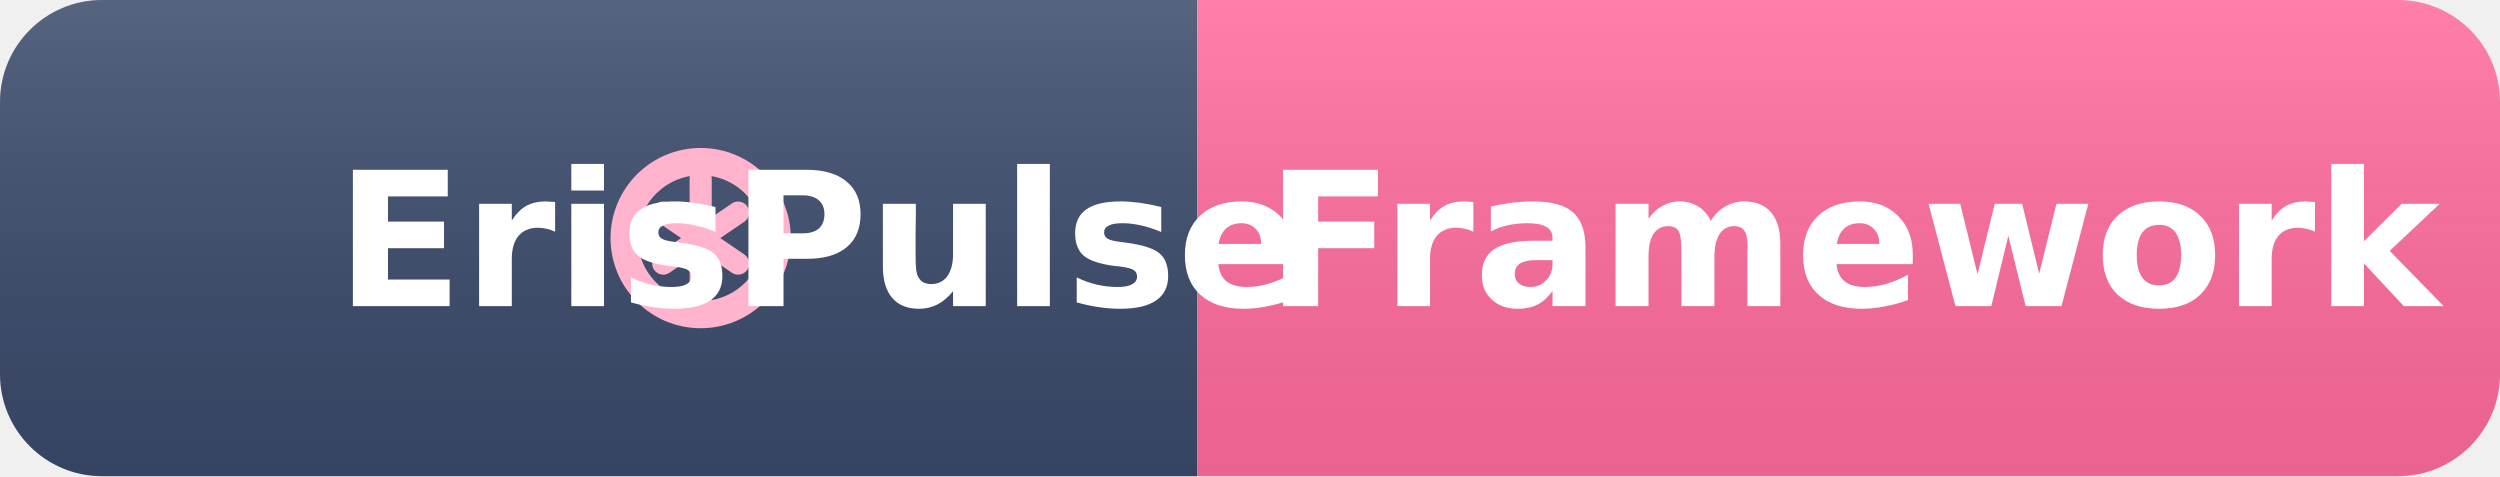
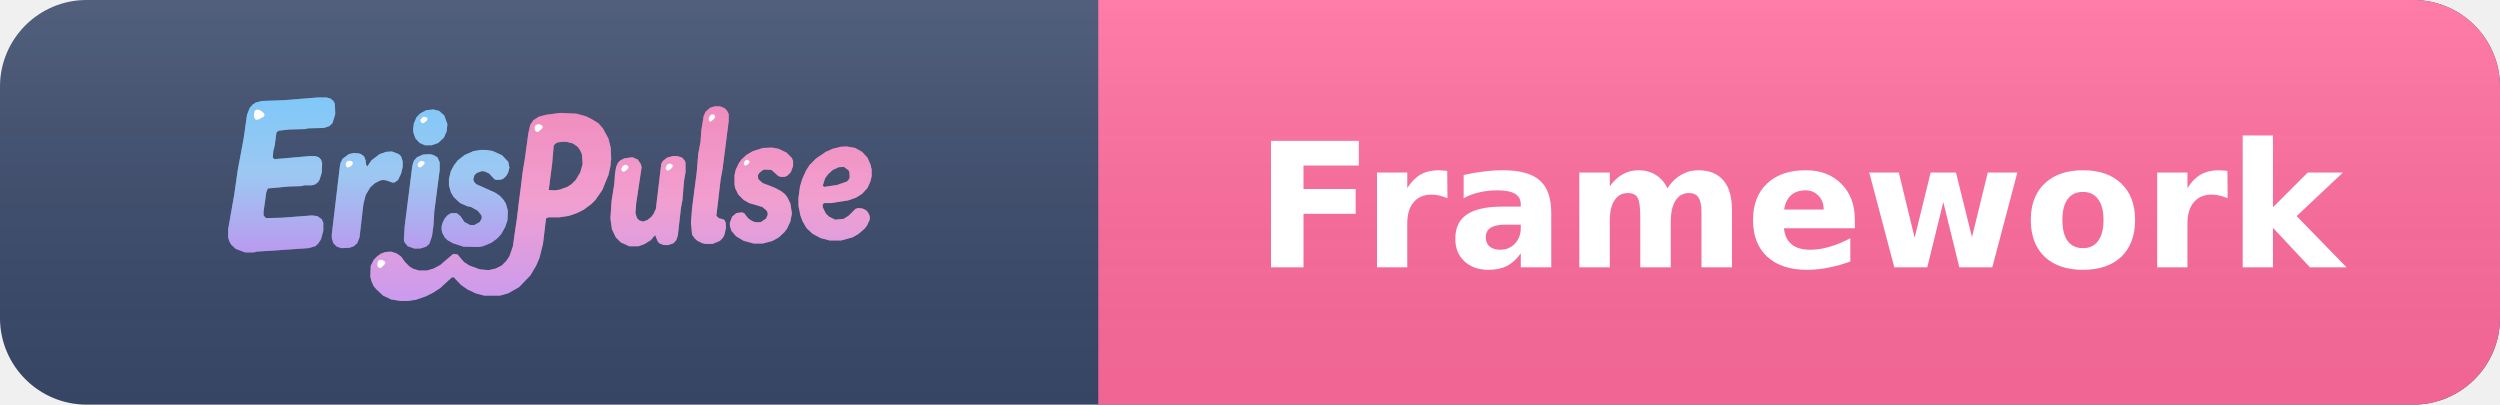
- <svg xmlns="http://www.w3.org/2000/svg" width="147" height="28" viewBox="0 0 147 28" role="img" aria-label="ErisPulse: Framework">
-   <linearGradient id="g" x2="0" y2="1">
-     <stop offset="0" stop-color="#ffffff" stop-opacity=".14" />
-     <stop offset="1" stop-color="#000000" stop-opacity=".08" />
+ <svg xmlns="http://www.w3.org/2000/svg" width="173" height="28" viewBox="0 0 173 28" role="img" aria-label="ErisPulse Framework">
+   <linearGradient id="sheen" x2="0" y2="1">
+     <stop offset="0" stop-color="#ffffff" stop-opacity=".12" />
+     <stop offset="1" stop-color="#000000" stop-opacity=".06" />
  </linearGradient>
-   <clipPath id="c">
-     <rect width="147" height="28" rx="6" fill="#fff" />
+   <clipPath id="clip">
+     <rect width="173" height="28" rx="6" />
  </clipPath>
-   <g clip-path="url(#c)">
-     <rect width="70.4" height="28" fill="#3A4A6B" />
-     <rect x="70.4" width="77.1" height="28" fill="#FF6B9D" />
-     <rect width="147" height="28" fill="url(#g)" />
+   <g clip-path="url(#clip)">
+     <rect width="173" height="28" fill="#3A4A6B" />
+     <rect x="76" width="97" height="28" fill="#FF6B9D" />
+     <rect width="173" height="28" fill="url(#sheen)" />
  </g>
-   <g fill="#fff" text-anchor="middle" font-family="Verdana,Geneva,DejaVu Sans,sans-serif" font-size="11" font-weight="700">
-     <circle cx="41.2" cy="14" r="4.5" fill="none" stroke="#FFB3CC" stroke-width="1.6" />
-     <path d="M41.2 10.5 v7 M39.0 12.5 l4.4 3 M43.4 12.5 l-4.4 3" stroke="#FFB3CC" stroke-width="1.3" stroke-linecap="round" />
-     <text x="48.2" y="18">ErisPulse</text>
-     <text x="108.95" y="18">Framework</text>
+   <svg x="15" y="6" width="46" height="16" viewBox="190 740 1720 600">
+     <defs>
+       <linearGradient id="eris-blue" gradientUnits="userSpaceOnUse" x1="0" y1="770" x2="0" y2="1165">
+         <stop offset="0" stop-color="#80C8F8" />
+         <stop offset=".50" stop-color="#9CC8F2" />
+         <stop offset="1" stop-color="#B99BEF" />
+       </linearGradient>
+       <linearGradient id="pulse-pink" gradientUnits="userSpaceOnUse" x1="0" y1="790" x2="0" y2="1300">
+         <stop offset="0" stop-color="#F08CBD" />
+         <stop offset=".48" stop-color="#F19FD0" />
+         <stop offset="1" stop-color="#C99BEF" />
+       </linearGradient>
+       <pattern id="speckles" width="12" height="12" patternUnits="userSpaceOnUse">
+         <circle cx="2" cy="3" r=".55" fill="#7569A7" opacity=".10" />
+         <circle cx="8" cy="9" r=".45" fill="#7569A7" opacity=".07" />
+       </pattern>
+       <style>
+       .letter {
+         transform-box: fill-box;
+         transform-origin: center;
+       }
+       .texture {
+         pointer-events: none;
+         opacity: .45;
+       }
+       .highlight {
+         fill: #fff;
+         pointer-events: none;
+       }
+     </style>
+     </defs>
+     <g id="letter-E" class="letter" data-letter="E">
+       <path id="shape-E" fill="url(#eris-blue)" fill-rule="evenodd" d="         M 483.00 771.00         L 473.00 768.00         L 449.00 768.00         L 361.00 775.00         L 305.00 777.00         L 289.00 781.00         L 281.00 786.00         L 273.00 795.00         L 266.00 813.00         L 257.00 876.00         L 242.00 956.00         L 233.00 1019.00         L 217.00 1110.00         L 217.00 1131.00         L 220.00 1141.00         L 225.00 1150.00         L 237.00 1161.00         L 261.00 1170.00         L 284.00 1170.00         L 291.00 1168.00         L 425.00 1159.00         L 443.00 1154.00         L 450.00 1148.00         L 458.00 1136.00         L 464.00 1114.00         L 464.00 1093.00         L 460.00 1084.00         L 449.00 1076.00         L 435.00 1074.00         L 356.00 1080.00         L 315.00 1081.00         L 309.00 1074.00         L 309.00 1064.00         L 316.00 1014.00         L 320.00 1004.00         L 374.00 999.00         L 406.00 998.00         L 415.00 996.00         L 433.00 996.00         L 442.00 994.00         L 450.00 988.00         L 454.00 982.00         L 460.00 963.00         L 461.00 938.00         L 458.00 929.00         L 452.00 923.00         L 443.00 920.00         L 429.00 920.00         L 337.00 928.00         L 333.00 924.00         L 334.00 908.00         L 338.00 892.00         L 342.00 861.00         L 344.00 857.00         L 349.00 854.00         L 376.00 851.00         L 416.00 850.00         L 425.00 848.00         L 466.00 847.00         L 480.00 842.00         L 488.00 834.00         L 495.00 811.00         L 494.00 785.00         L 491.00 778.00         Z       " />
+       <use href="#shape-E" class="texture" fill="url(#speckles)" />
+       <path class="highlight" d="         M 286.00 802.00         L 293.00 799.00         L 300.00 801.00         L 308.00 807.00         L 312.00 813.00         L 309.00 818.00         L 303.00 821.00         L 296.00 825.00         L 289.00 826.00         L 285.00 821.00         L 284.00 813.00         Z       " />
+     </g>
+     <g id="letter-r" class="letter" data-letter="r">
+       <path id="shape-r" fill="url(#eris-blue)" fill-rule="evenodd" d="         M 660.00 915.00         L 642.00 908.00         L 627.00 909.00         L 610.00 915.00         L 589.00 931.00         L 578.00 947.00         L 575.00 942.00         L 574.00 932.00         L 570.00 921.00         L 562.00 915.00         L 556.00 913.00         L 543.00 912.00         L 530.00 915.00         L 514.00 927.00         L 509.00 937.00         L 507.00 946.00         L 486.00 1123.00         L 486.00 1133.00         L 490.00 1146.00         L 499.00 1155.00         L 511.00 1159.00         L 532.00 1158.00         L 543.00 1154.00         L 552.00 1146.00         L 558.00 1131.00         L 568.00 1045.00         L 574.00 1021.00         L 586.00 1001.00         L 597.00 991.00         L 610.00 984.00         L 618.00 982.00         L 627.00 983.00         L 644.00 989.00         L 650.00 988.00         L 658.00 982.00         L 666.00 965.00         L 670.00 948.00         L 670.00 934.00         L 666.00 921.00         Z       " />
+       <use href="#shape-r" class="texture" fill="url(#speckles)" />
+       <path class="highlight" d="         M 524.00 935.00         L 530.00 932.00         L 537.00 933.00         L 541.00 937.00         L 539.00 943.00         L 533.00 948.00         L 527.00 950.00         L 523.00 946.00         L 522.00 940.00         Z       " />
+     </g>
+     <g id="letter-i-dot" class="letter" data-letter="i-dot">
+       <path id="shape-i-dot" fill="url(#eris-blue)" d="         M 765.00 803.00         L 750.00 799.00         L 731.00 801.00         L 716.00 809.00         L 706.00 819.00         L 699.00 835.00         L 697.00 851.00         L 698.00 860.00         L 703.00 874.00         L 714.00 886.00         L 728.00 892.00         L 745.00 892.00         L 762.00 886.00         L 777.00 872.00         L 784.00 856.00         L 786.00 837.00         L 778.00 815.00         Z       " />
+       <use href="#shape-i-dot" class="texture" fill="url(#speckles)" />
+       <path class="highlight" d="         M 717.00 824.00         L 722.00 819.00         L 728.00 818.00         L 734.00 821.00         L 734.00 826.00         L 729.00 831.00         L 723.00 835.00         L 718.00 833.00         L 716.00 829.00         Z       " />
+     </g>
+     <g id="letter-i" class="letter" data-letter="i">
+       <path id="shape-i" fill="url(#eris-blue)" fill-rule="evenodd" d="         M 741.00 915.00         L 723.00 916.00         L 707.00 923.00         L 699.00 932.00         L 695.00 945.00         L 675.00 1103.00         L 673.00 1138.00         L 675.00 1144.00         L 683.00 1154.00         L 700.00 1160.00         L 715.00 1160.00         L 731.00 1155.00         L 739.00 1148.00         L 746.00 1128.00         L 750.00 1099.00         L 752.00 1064.00         L 766.00 956.00         L 766.00 936.00         L 760.00 923.00         L 749.00 917.00         Z       " />
+       <use href="#shape-i" class="texture" fill="url(#speckles)" />
+       <path class="highlight" d="         M 711.00 937.00         L 716.00 933.00         L 722.00 933.00         L 727.00 936.00         L 726.00 941.00         L 720.00 947.00         L 714.00 950.00         L 710.00 947.00         L 709.00 942.00         Z       " />
+     </g>
+     <g id="letter-s" class="letter" data-letter="s">
+       <path id="shape-s" fill="url(#eris-blue)" fill-rule="evenodd" d="         M 904.00 907.00         L 886.00 904.00         L 872.00 904.00         L 854.00 907.00         L 831.00 917.00         L 813.00 931.00         L 803.00 944.00         L 795.00 959.00         L 790.00 979.00         L 790.00 996.00         L 795.00 1014.00         L 802.00 1026.00         L 819.00 1042.00         L 837.00 1050.00         L 847.00 1052.00         L 865.00 1062.00         L 875.00 1075.00         L 875.00 1082.00         L 870.00 1091.00         L 856.00 1099.00         L 845.00 1099.00         L 830.00 1091.00         L 820.00 1076.00         L 810.00 1068.00         L 796.00 1068.00         L 787.00 1073.00         L 779.00 1082.00         L 774.00 1092.00         L 771.00 1102.00         L 771.00 1112.00         L 773.00 1120.00         L 779.00 1131.00         L 786.00 1138.00         L 800.00 1146.00         L 827.00 1155.00         L 867.00 1156.00         L 878.00 1154.00         L 900.00 1145.00         L 915.00 1134.00         L 926.00 1122.00         L 936.00 1104.00         L 942.00 1086.00         L 943.00 1062.00         L 938.00 1044.00         L 932.00 1034.00         L 922.00 1023.00         L 910.00 1015.00         L 861.00 993.00         L 856.00 988.00         L 853.00 981.00         L 856.00 970.00         L 862.00 964.00         L 875.00 959.00         L 883.00 960.00         L 894.00 965.00         L 908.00 980.00         L 913.00 982.00         L 926.00 981.00         L 932.00 978.00         L 939.00 971.00         L 944.00 962.00         L 947.00 950.00         L 944.00 935.00         L 928.00 918.00         Z       " />
+       <use href="#shape-s" class="texture" fill="url(#speckles)" />
+     </g>
+     <g id="letter-P" class="letter" data-letter="P">
+       <path id="shape-P" fill="url(#pulse-pink)" fill-rule="evenodd" d="         M 1162.00 825.00         L 1146.00 817.00         L 1121.00 810.00         L 1079.00 808.00         L 1041.00 813.00         L 1023.00 818.00         L 1009.00 827.00         L 1001.00 839.00         L 996.00 861.00         L 987.00 927.00         L 981.00 963.00         L 976.00 1005.00         L 971.00 1043.00         L 966.00 1085.00         L 962.00 1111.00         L 956.00 1154.00         L 947.00 1180.00         L 939.00 1192.00         L 927.00 1204.00         L 911.00 1212.00         L 893.00 1216.00         L 870.00 1214.00         L 843.00 1204.00         L 829.00 1195.00         L 812.00 1175.00         L 801.00 1174.00         L 767.00 1203.00         L 750.00 1212.00         L 733.00 1217.00         L 712.00 1217.00         L 696.00 1212.00         L 687.00 1206.00         L 676.00 1195.00         L 666.00 1181.00         L 655.00 1173.00         L 640.00 1168.00         L 625.00 1169.00         L 614.00 1173.00         L 604.00 1180.00         L 595.00 1189.00         L 587.00 1205.00         L 586.00 1233.00         L 589.00 1245.00         L 595.00 1258.00         L 602.00 1266.00         L 619.00 1282.00         L 640.00 1292.00         L 665.00 1296.00         L 683.00 1296.00         L 704.00 1293.00         L 730.00 1284.00         L 748.00 1275.00         L 768.00 1262.00         L 796.00 1236.00         L 802.00 1234.00         L 821.00 1254.00         L 838.00 1266.00         L 859.00 1276.00         L 881.00 1282.00         L 923.00 1282.00         L 944.00 1276.00         L 972.00 1260.00         L 1001.00 1230.00         L 1016.00 1205.00         L 1025.00 1184.00         L 1034.00 1148.00         L 1042.00 1082.00         L 1048.00 1079.00         L 1076.00 1079.00         L 1102.00 1075.00         L 1122.00 1068.00         L 1140.00 1059.00         L 1160.00 1044.00         L 1170.00 1034.00         L 1188.00 1008.00         L 1204.00 969.00         L 1209.00 947.00         L 1211.00 927.00         L 1210.00 899.00         L 1204.00 875.00         L 1190.00 849.00         L 1178.00 835.00         Z         M 1111.00 887.00         L 1123.00 895.00         L 1130.00 904.00         L 1135.00 915.00         L 1137.00 940.00         L 1131.00 962.00         L 1119.00 982.00         L 1108.00 993.00         L 1097.00 1000.00         L 1078.00 1007.00         L 1065.00 1009.00         L 1049.00 1008.00         L 1058.00 938.00         L 1062.00 892.00         L 1070.00 885.00         L 1083.00 883.00         L 1095.00 883.00         Z       " />
+       <use href="#shape-P" class="texture" fill="url(#speckles)" />
+       <path class="highlight" d="         M 1014.00 841.00         L 1020.00 837.00         L 1027.00 838.00         L 1033.00 842.00         L 1033.00 847.00         L 1028.00 852.00         L 1022.00 857.00         L 1016.00 857.00         L 1013.00 852.00         L 1012.00 846.00         Z       " />
+       <path class="highlight" d="         M 606.00 1192.00         L 612.00 1189.00         L 618.00 1190.00         L 624.00 1194.00         L 625.00 1199.00         L 620.00 1204.00         L 614.00 1210.00         L 608.00 1210.00         L 605.00 1206.00         L 604.00 1200.00         Z       " />
+     </g>
+     <g id="letter-u" class="letter" data-letter="u">
+       <path id="shape-u" fill="url(#pulse-pink)" fill-rule="evenodd" d="         M 1395.00 924.00         L 1383.00 920.00         L 1371.00 920.00         L 1356.00 924.00         L 1345.00 933.00         L 1341.00 940.00         L 1327.00 1057.00         L 1321.00 1070.00         L 1315.00 1078.00         L 1305.00 1086.00         L 1294.00 1090.00         L 1284.00 1087.00         L 1278.00 1081.00         L 1274.00 1068.00         L 1276.00 1042.00         L 1290.00 949.00         L 1288.00 941.00         L 1280.00 929.00         L 1266.00 923.00         L 1245.00 926.00         L 1235.00 931.00         L 1229.00 937.00         L 1224.00 948.00         L 1221.00 965.00         L 1219.00 993.00         L 1212.00 1037.00         L 1209.00 1082.00         L 1213.00 1110.00         L 1223.00 1131.00         L 1236.00 1144.00         L 1258.00 1154.00         L 1282.00 1154.00         L 1298.00 1148.00         L 1314.00 1138.00         L 1325.00 1125.00         L 1332.00 1142.00         L 1337.00 1147.00         L 1348.00 1151.00         L 1359.00 1151.00         L 1373.00 1146.00         L 1380.00 1138.00         L 1384.00 1126.00         L 1392.00 1055.00         L 1396.00 1034.00         L 1400.00 985.00         L 1404.00 962.00         L 1404.00 937.00         L 1402.00 932.00         Z       " />
+       <use href="#shape-u" class="texture" fill="url(#speckles)" />
+       <path class="highlight" d="         M 1240.00 947.00         L 1245.00 943.00         L 1251.00 943.00         L 1256.00 947.00         L 1255.00 952.00         L 1250.00 957.00         L 1244.00 961.00         L 1239.00 959.00         L 1237.00 954.00         Z       " />
+       <path class="highlight" d="         M 1355.00 944.00         L 1360.00 940.00         L 1366.00 940.00         L 1371.00 944.00         L 1370.00 949.00         L 1365.00 954.00         L 1359.00 958.00         L 1354.00 956.00         L 1352.00 951.00         Z       " />
+     </g>
+     <g id="letter-l" class="letter" data-letter="l">
+       <path id="shape-l" fill="url(#pulse-pink)" fill-rule="evenodd" d="         M 1494.00 791.00         L 1479.00 791.00         L 1467.00 795.00         L 1456.00 805.00         L 1451.00 816.00         L 1445.00 853.00         L 1443.00 882.00         L 1437.00 914.00         L 1433.00 962.00         L 1421.00 1054.00         L 1418.00 1093.00         L 1421.00 1124.00         L 1428.00 1134.00         L 1435.00 1140.00         L 1447.00 1146.00         L 1456.00 1148.00         L 1474.00 1148.00         L 1493.00 1140.00         L 1501.00 1132.00         L 1505.00 1124.00         L 1509.00 1106.00         L 1508.00 1092.00         L 1504.00 1085.00         L 1490.00 1081.00         L 1484.00 1075.00         L 1495.00 981.00         L 1500.00 954.00         L 1516.00 829.00         L 1516.00 811.00         L 1512.00 803.00         L 1506.00 796.00         Z       " />
+       <use href="#shape-l" class="texture" fill="url(#speckles)" />
+       <path class="highlight" d="         M 1466.00 817.00         L 1471.00 812.00         L 1477.00 812.00         L 1481.00 816.00         L 1480.00 821.00         L 1475.00 826.00         L 1469.00 831.00         L 1465.00 829.00         L 1464.00 824.00         Z       " />
+     </g>
+     <g id="letter-s2" class="letter" data-letter="s2">
+       <path id="shape-s2" fill="url(#pulse-pink)" fill-rule="evenodd" d="         M 1645.00 901.00         L 1628.00 898.00         L 1605.00 899.00         L 1579.00 907.00         L 1562.00 917.00         L 1549.00 929.00         L 1542.00 939.00         L 1534.00 956.00         L 1531.00 970.00         L 1531.00 994.00         L 1533.00 1004.00         L 1541.00 1020.00         L 1555.00 1034.00         L 1569.00 1042.00         L 1603.00 1052.00         L 1614.00 1061.00         L 1617.00 1067.00         L 1617.00 1073.00         L 1613.00 1082.00         L 1600.00 1091.00         L 1592.00 1092.00         L 1583.00 1091.00         L 1574.00 1087.00         L 1566.00 1081.00         L 1556.00 1068.00         L 1550.00 1066.00         L 1536.00 1068.00         L 1525.00 1077.00         L 1519.00 1093.00         L 1519.00 1101.00         L 1523.00 1114.00         L 1535.00 1128.00         L 1555.00 1140.00         L 1581.00 1147.00         L 1604.00 1147.00         L 1630.00 1140.00         L 1646.00 1131.00         L 1660.00 1118.00         L 1667.00 1109.00         L 1676.00 1090.00         L 1680.00 1069.00         L 1676.00 1043.00         L 1668.00 1027.00         L 1662.00 1019.00         L 1652.00 1011.00         L 1635.00 1002.00         L 1604.00 990.00         L 1594.00 981.00         L 1592.00 977.00         L 1592.00 969.00         L 1596.00 963.00         L 1605.00 956.00         L 1610.00 955.00         L 1627.00 956.00         L 1645.00 972.00         L 1651.00 974.00         L 1661.00 974.00         L 1668.00 971.00         L 1677.00 962.00         L 1683.00 946.00         L 1683.00 933.00         L 1680.00 925.00         L 1666.00 911.00         Z       " />
+       <use href="#shape-s2" class="texture" fill="url(#speckles)" />
+       <path class="highlight" d="         M 1557.00 934.00         L 1561.00 930.00         L 1566.00 930.00         L 1570.00 934.00         L 1569.00 938.00         L 1565.00 942.00         L 1560.00 945.00         L 1556.00 943.00         L 1555.00 939.00         Z       " />
+     </g>
+     <g id="letter-e" class="letter" data-letter="e">
+       <path id="shape-e" fill="url(#pulse-pink)" fill-rule="evenodd" d="         M 1844.00 899.00         L 1822.00 895.00         L 1806.00 896.00         L 1786.00 901.00         L 1768.00 909.00         L 1743.00 926.00         L 1726.00 943.00         L 1717.00 957.00         L 1707.00 979.00         L 1701.00 999.00         L 1697.00 1029.00         L 1697.00 1049.00         L 1702.00 1074.00         L 1708.00 1090.00         L 1718.00 1107.00         L 1734.00 1122.00         L 1755.00 1133.00         L 1778.00 1139.00         L 1808.00 1139.00         L 1837.00 1131.00         L 1853.00 1122.00         L 1869.00 1108.00         L 1875.00 1100.00         L 1882.00 1085.00         L 1882.00 1076.00         L 1878.00 1067.00         L 1873.00 1061.00         L 1863.00 1056.00         L 1852.00 1055.00         L 1845.00 1057.00         L 1827.00 1075.00         L 1814.00 1083.00         L 1792.00 1085.00         L 1776.00 1077.00         L 1768.00 1069.00         L 1760.00 1053.00         L 1760.00 1045.00         L 1764.00 1042.00         L 1781.00 1042.00         L 1826.00 1035.00         L 1846.00 1028.00         L 1862.00 1018.00         L 1876.00 1003.00         L 1884.00 985.00         L 1887.00 972.00         L 1887.00 955.00         L 1884.00 942.00         L 1876.00 924.00         L 1862.00 909.00         Z         M 1827.00 957.00         L 1829.00 961.00         L 1830.00 973.00         L 1829.00 979.00         L 1823.00 986.00         L 1797.00 995.00         L 1764.00 1000.00         L 1760.00 997.00         L 1766.00 978.00         L 1774.00 967.00         L 1786.00 956.00         L 1801.00 949.00         L 1815.00 948.00         Z       " />
+       <use href="#shape-e" class="texture" fill="url(#speckles)" />
+     </g>
+   </svg>
+   <g fill="#fff" text-anchor="middle" font-family="Verdana,Geneva,DejaVu Sans,sans-serif" font-size="12" font-weight="700">
+     <text x="124.5" y="18.5">Framework</text>
  </g>
</svg>
